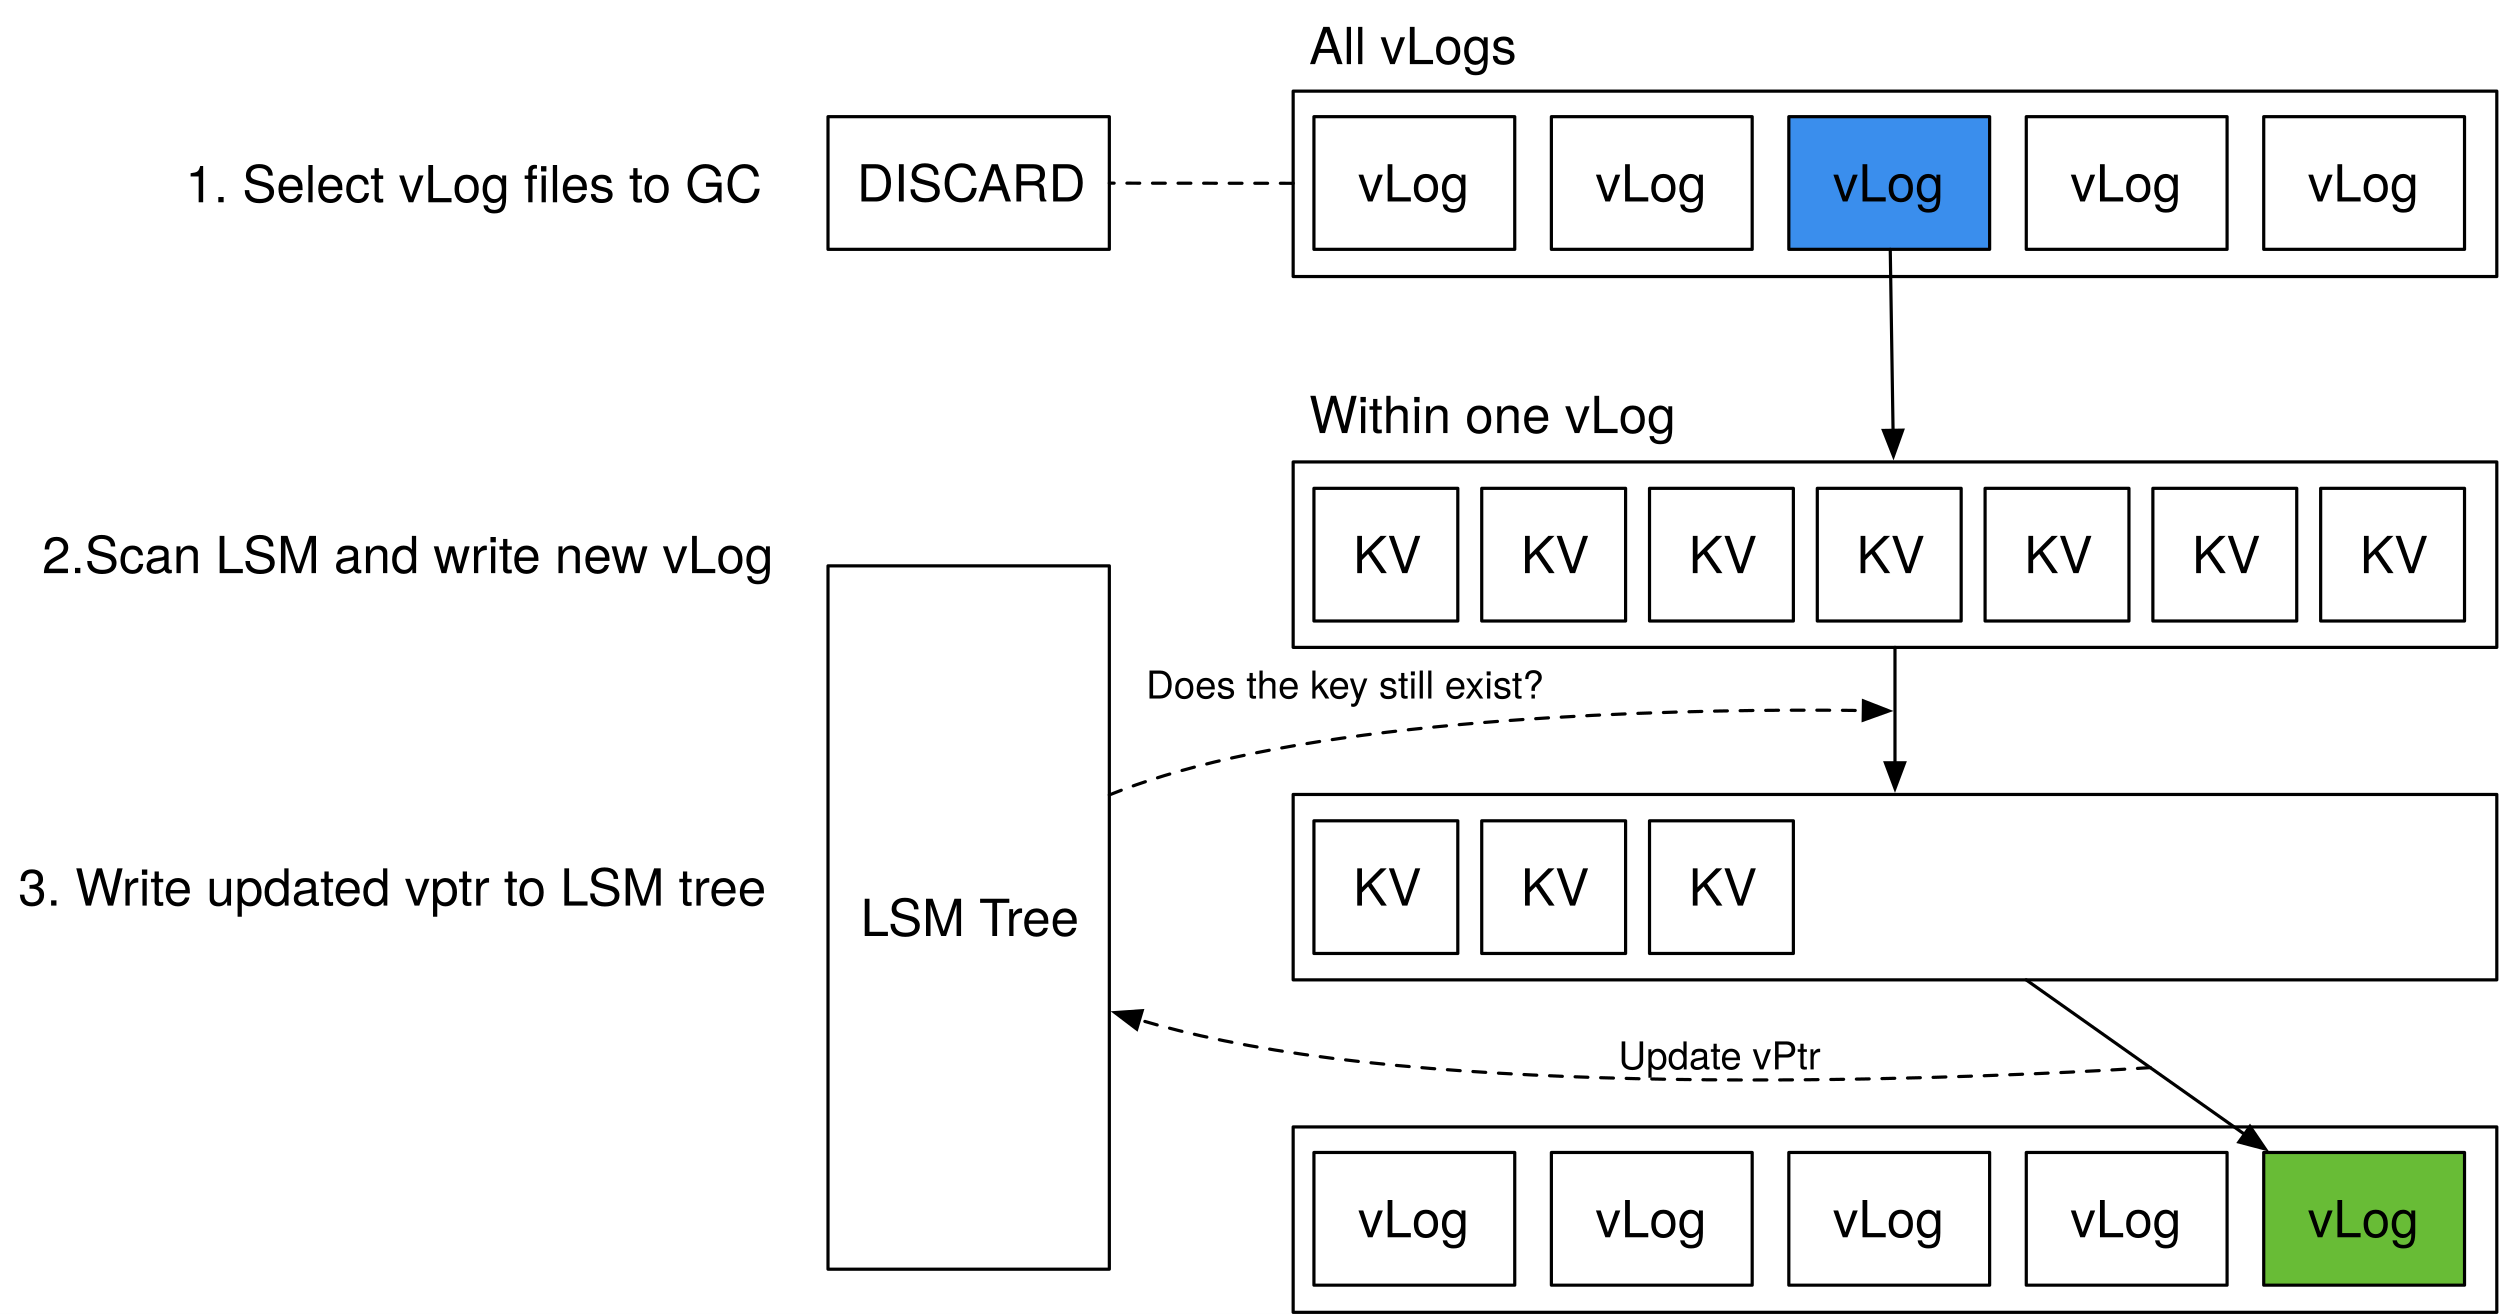
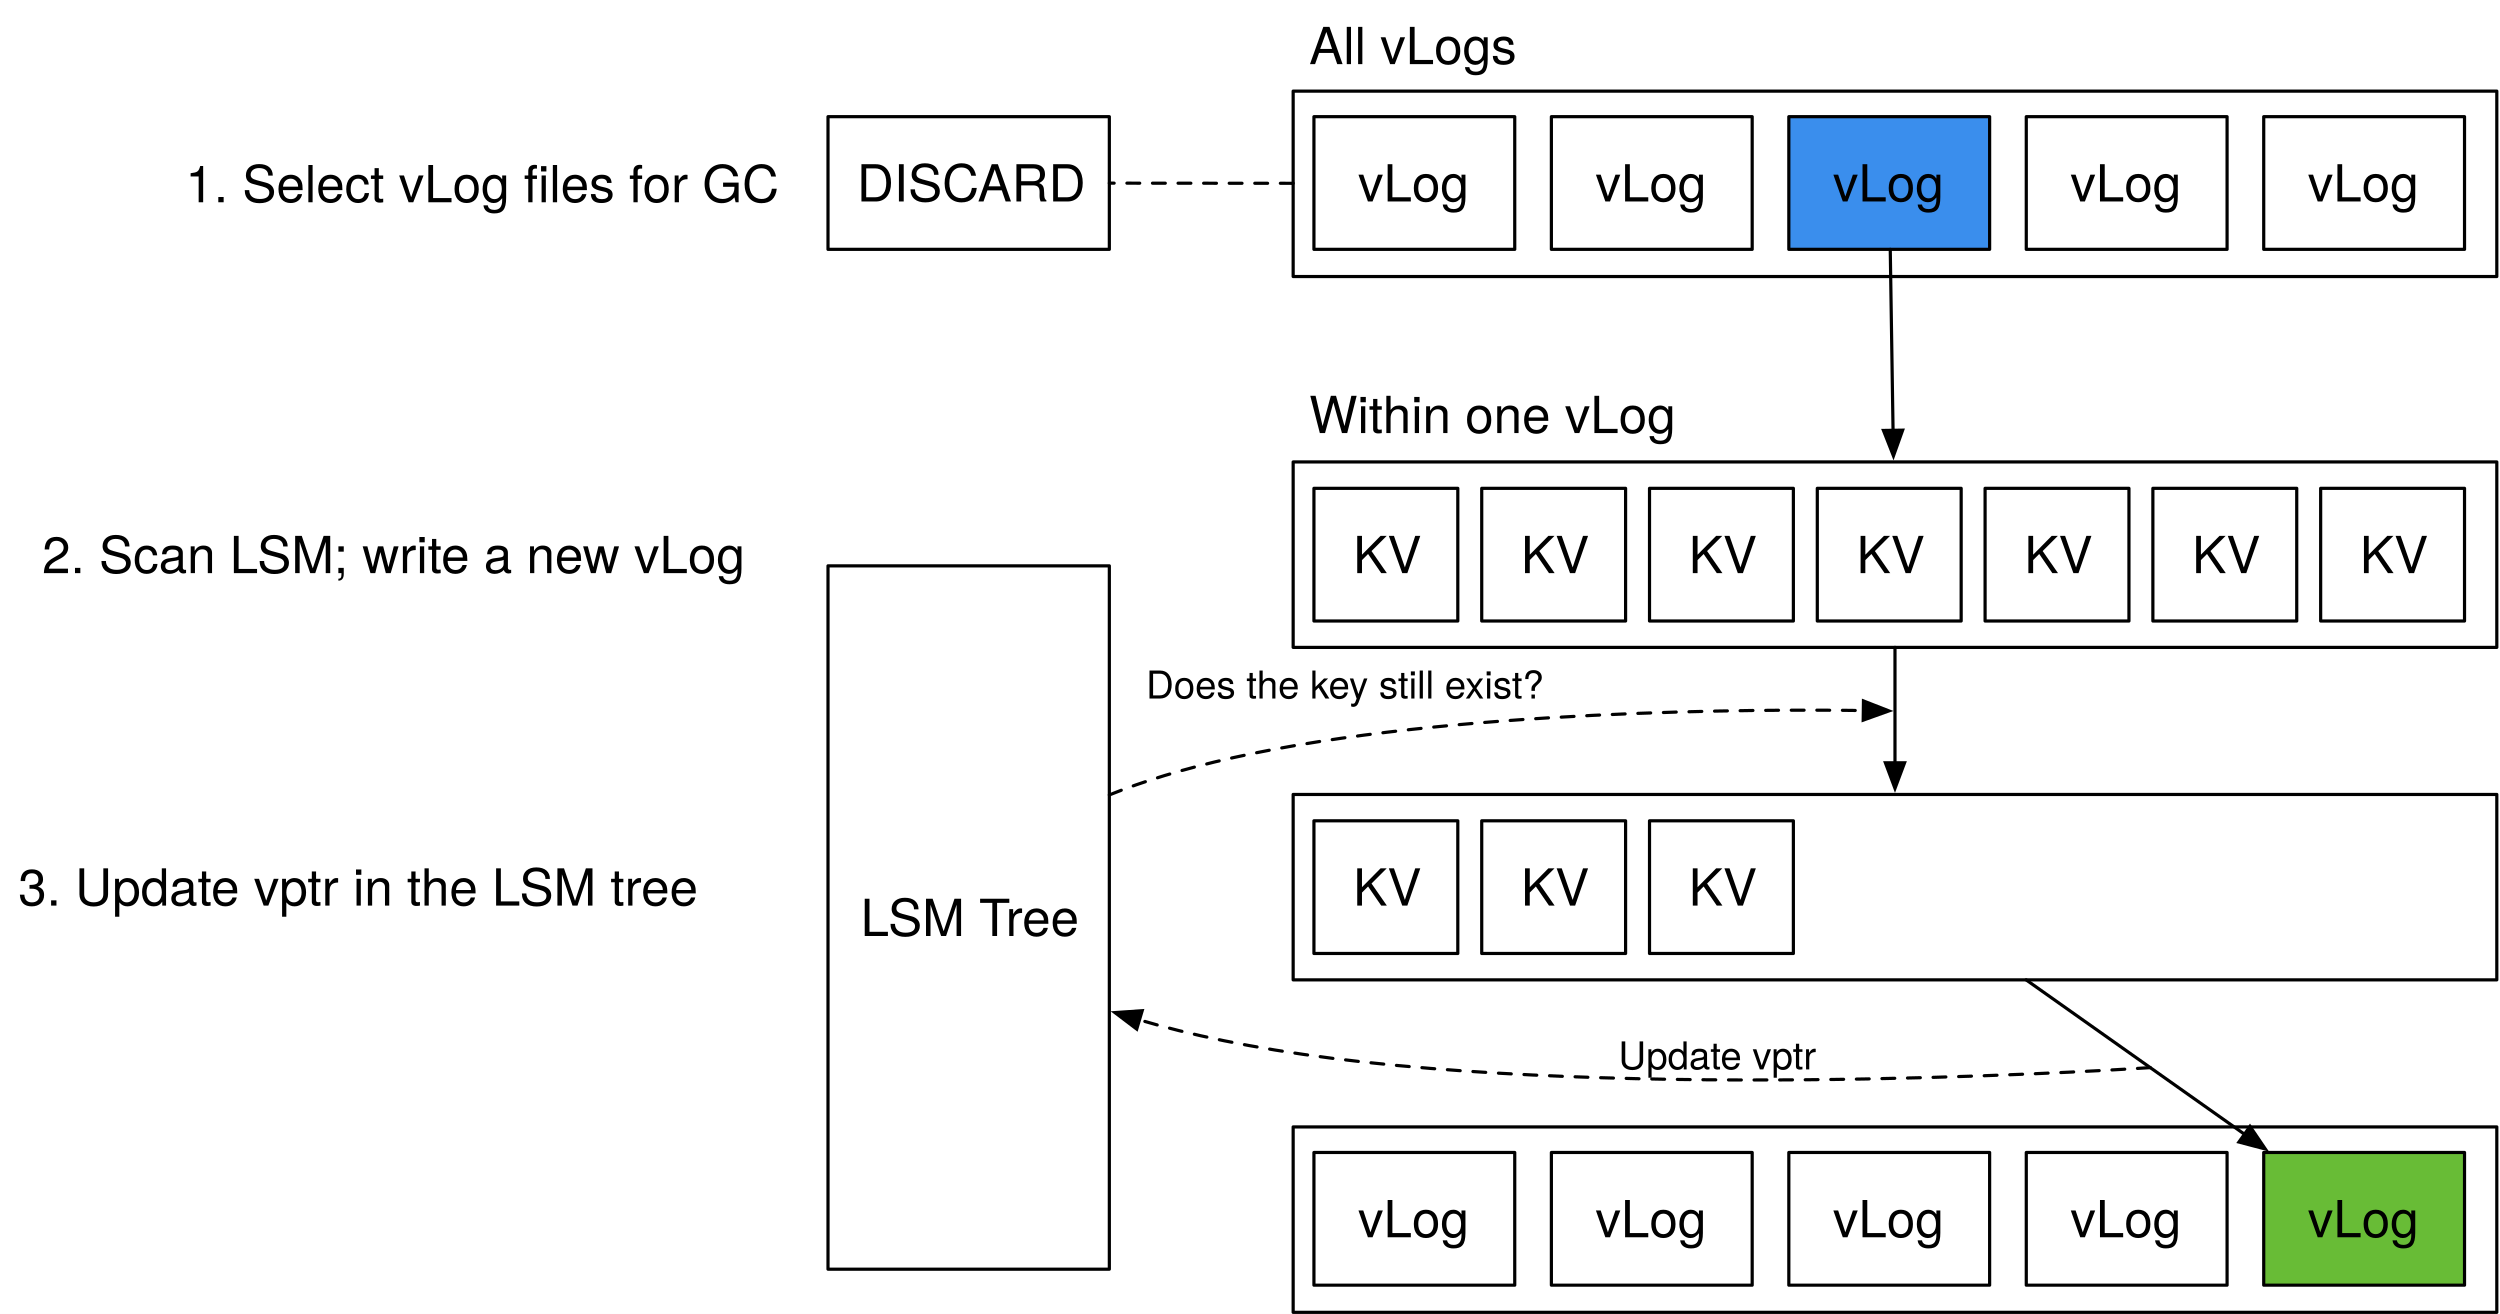
<svg xmlns="http://www.w3.org/2000/svg" version="1.1" viewBox="-153 423 782 411" width="782" height="411">
  <defs>
    <marker orient="auto" overflow="visible" markerUnits="strokeWidth" id="FilledArrow_Marker" stroke-linejoin="miter" stroke-miterlimit="10" viewBox="-1 -4 10 8" markerWidth="10" markerHeight="8" color="black">
      <g>
        <path d="M 8 0 L 0 -3 L 0 3 Z" fill="currentColor" stroke="currentColor" stroke-width="1" />
      </g>
    </marker>
  </defs>
  <g id="gc-badger" stroke="none" fill-opacity="1" fill="none" stroke-opacity="1" stroke-dasharray="none">
    <rect fill="white" x="-153" y="423" width="782" height="411" />
    <g id="gc-badger_Layer_1">
      <g id="Graphic_139">
        <rect x="251.5" y="451.5" width="376.5" height="58" fill="white" />
        <rect x="251.5" y="451.5" width="376.5" height="58" stroke="black" stroke-linecap="round" stroke-linejoin="round" stroke-width="1" />
      </g>
      <g id="Graphic_134">
        <rect x="258" y="459.5" width="62.81" height="41.5" fill="white" />
        <rect x="258" y="459.5" width="62.81" height="41.5" stroke="black" stroke-linecap="round" stroke-linejoin="round" stroke-width="1" />
        <text transform="translate(263 471.026)" fill="black">
          <tspan font-family="Helvetica Neue" font-size="16" fill="black" x="8.773" y="15">vLog</tspan>
        </text>
      </g>
      <g id="Graphic_133">
        <rect x="332.273" y="459.5" width="62.81" height="41.5" fill="white" />
        <rect x="332.273" y="459.5" width="62.81" height="41.5" stroke="black" stroke-linecap="round" stroke-linejoin="round" stroke-width="1" />
        <text transform="translate(337.2732 471.026)" fill="black">
          <tspan font-family="Helvetica Neue" font-size="16" fill="black" x="8.773" y="15">vLog</tspan>
        </text>
      </g>
      <g id="Graphic_132">
        <rect x="406.546" y="459.5" width="62.81" height="41.5" fill="#3a8eed" />
        <rect x="406.546" y="459.5" width="62.81" height="41.5" stroke="black" stroke-linecap="round" stroke-linejoin="round" stroke-width="1" />
        <text transform="translate(411.5463 471.026)" fill="black">
          <tspan font-family="Helvetica Neue" font-size="16" fill="black" x="8.773" y="15">vLog</tspan>
        </text>
      </g>
      <g id="Graphic_137">
        <rect x="480.82" y="459.5" width="62.81" height="41.5" fill="white" />
        <rect x="480.82" y="459.5" width="62.81" height="41.5" stroke="black" stroke-linecap="round" stroke-linejoin="round" stroke-width="1" />
        <text transform="translate(485.8195 471.026)" fill="black">
          <tspan font-family="Helvetica Neue" font-size="16" fill="black" x="8.773" y="15">vLog</tspan>
        </text>
      </g>
      <g id="Graphic_136">
        <rect x="555.093" y="459.5" width="62.81" height="41.5" fill="white" />
        <rect x="555.093" y="459.5" width="62.81" height="41.5" stroke="black" stroke-linecap="round" stroke-linejoin="round" stroke-width="1" />
        <text transform="translate(560.0926 471.026)" fill="black">
          <tspan font-family="Helvetica Neue" font-size="16" fill="black" x="8.773" y="15">vLog</tspan>
        </text>
      </g>
      <g id="Graphic_138">
        <rect x="106" y="459.5" width="88" height="41.5" fill="white" />
        <rect x="106" y="459.5" width="88" height="41.5" stroke="black" stroke-linecap="round" stroke-linejoin="round" stroke-width="1" />
        <text transform="translate(111 471.026)" fill="black">
          <tspan font-family="Helvetica Neue" font-size="16" fill="black" x="4.04" y="15">DISCARD</tspan>
        </text>
      </g>
      <g id="Line_140">
        <line x1="251.5" y1="480.338" x2="194" y2="480.288" stroke="black" stroke-linecap="round" stroke-linejoin="round" stroke-dasharray="4.0,4.0" stroke-width="1" />
      </g>
      <g id="Graphic_142">
        <text transform="translate(256.5 428.052)" fill="black">
          <tspan font-family="Helvetica Neue" font-size="16" fill="black" x="0" y="15">All vLogs</tspan>
        </text>
      </g>
      <g id="Graphic_143">
        <rect x="251.5" y="567.5" width="376.5" height="58" fill="white" />
        <rect x="251.5" y="567.5" width="376.5" height="58" stroke="black" stroke-linecap="round" stroke-linejoin="round" stroke-width="1" />
      </g>
      <g id="Line_144">
        <line x1="438.272" y1="501" x2="439.148" y2="557.601" marker-end="url(#FilledArrow_Marker)" stroke="black" stroke-linecap="round" stroke-linejoin="round" stroke-width="1" />
      </g>
      <g id="Graphic_145">
        <text transform="translate(256.5 543.47)" fill="black">
          <tspan font-family="Helvetica Neue" font-size="16" fill="black" x="0" y="15">Within one vLog</tspan>
        </text>
      </g>
      <g id="Graphic_146">
        <rect x="258" y="575.75" width="45" height="41.5" fill="white" />
        <rect x="258" y="575.75" width="45" height="41.5" stroke="black" stroke-linecap="round" stroke-linejoin="round" stroke-width="1" />
        <text transform="translate(263 587.276)" fill="black">
          <tspan font-family="Helvetica Neue" font-size="16" fill="black" x="7.276" y="15">KV</tspan>
        </text>
      </g>
      <g id="Graphic_148">
        <rect x="310.484" y="575.75" width="45" height="41.5" fill="white" />
        <rect x="310.484" y="575.75" width="45" height="41.5" stroke="black" stroke-linecap="round" stroke-linejoin="round" stroke-width="1" />
        <text transform="translate(315.4838 587.276)" fill="black">
          <tspan font-family="Helvetica Neue" font-size="16" fill="black" x="7.276" y="15">KV</tspan>
        </text>
      </g>
      <g id="Graphic_153">
        <rect x="362.968" y="575.75" width="45" height="41.5" fill="white" />
        <rect x="362.968" y="575.75" width="45" height="41.5" stroke="black" stroke-linecap="round" stroke-linejoin="round" stroke-width="1" />
        <text transform="translate(367.9676 587.276)" fill="black">
          <tspan font-family="Helvetica Neue" font-size="16" fill="black" x="7.276" y="15">KV</tspan>
        </text>
      </g>
      <g id="Graphic_156">
        <rect x="415.452" y="575.75" width="45" height="41.5" fill="white" />
        <rect x="415.452" y="575.75" width="45" height="41.5" stroke="black" stroke-linecap="round" stroke-linejoin="round" stroke-width="1" />
        <text transform="translate(420.4515 587.276)" fill="black">
          <tspan font-family="Helvetica Neue" font-size="16" fill="black" x="7.276" y="15">KV</tspan>
        </text>
      </g>
      <g id="Graphic_155">
        <rect x="467.935" y="575.75" width="45" height="41.5" fill="white" />
        <rect x="467.935" y="575.75" width="45" height="41.5" stroke="black" stroke-linecap="round" stroke-linejoin="round" stroke-width="1" />
        <text transform="translate(472.9353 587.276)" fill="black">
          <tspan font-family="Helvetica Neue" font-size="16" fill="black" x="7.276" y="15">KV</tspan>
        </text>
      </g>
      <g id="Graphic_154">
        <rect x="520.419" y="575.75" width="45" height="41.5" fill="white" />
        <rect x="520.419" y="575.75" width="45" height="41.5" stroke="black" stroke-linecap="round" stroke-linejoin="round" stroke-width="1" />
        <text transform="translate(525.4191 587.276)" fill="black">
          <tspan font-family="Helvetica Neue" font-size="16" fill="black" x="7.276" y="15">KV</tspan>
        </text>
      </g>
      <g id="Graphic_157">
        <rect x="572.903" y="575.75" width="45" height="41.5" fill="white" />
        <rect x="572.903" y="575.75" width="45" height="41.5" stroke="black" stroke-linecap="round" stroke-linejoin="round" stroke-width="1" />
        <text transform="translate(577.903 587.276)" fill="black">
          <tspan font-family="Helvetica Neue" font-size="16" fill="black" x="7.276" y="15">KV</tspan>
        </text>
      </g>
      <g id="Graphic_158">
        <rect x="106" y="600" width="88" height="220" fill="white" />
        <rect x="106" y="600" width="88" height="220" stroke="black" stroke-linecap="round" stroke-linejoin="round" stroke-width="1" />
        <text transform="translate(111 700.776)" fill="black">
          <tspan font-family="Helvetica Neue" font-size="16" fill="black" x="5.208" y="15">LSM Tree</tspan>
        </text>
      </g>
      <g id="Graphic_159">
        <rect x="251.5" y="671.5" width="376.5" height="58" fill="white" />
        <rect x="251.5" y="671.5" width="376.5" height="58" stroke="black" stroke-linecap="round" stroke-linejoin="round" stroke-width="1" />
      </g>
      <g id="Graphic_162">
        <rect x="258" y="679.75" width="45" height="41.5" fill="white" />
        <rect x="258" y="679.75" width="45" height="41.5" stroke="black" stroke-linecap="round" stroke-linejoin="round" stroke-width="1" />
        <text transform="translate(263 691.276)" fill="black">
          <tspan font-family="Helvetica Neue" font-size="16" fill="black" x="7.276" y="15">KV</tspan>
        </text>
      </g>
      <g id="Graphic_161">
        <rect x="310.484" y="679.75" width="45" height="41.5" fill="white" />
        <rect x="310.484" y="679.75" width="45" height="41.5" stroke="black" stroke-linecap="round" stroke-linejoin="round" stroke-width="1" />
        <text transform="translate(315.4838 691.276)" fill="black">
          <tspan font-family="Helvetica Neue" font-size="16" fill="black" x="7.276" y="15">KV</tspan>
        </text>
      </g>
      <g id="Graphic_160">
        <rect x="362.968" y="679.75" width="45" height="41.5" fill="white" />
        <rect x="362.968" y="679.75" width="45" height="41.5" stroke="black" stroke-linecap="round" stroke-linejoin="round" stroke-width="1" />
        <text transform="translate(367.9676 691.276)" fill="black">
          <tspan font-family="Helvetica Neue" font-size="16" fill="black" x="7.276" y="15">KV</tspan>
        </text>
      </g>
      <g id="Line_163">
        <line x1="439.75" y1="625.5" x2="439.75" y2="661.6" marker-end="url(#FilledArrow_Marker)" stroke="black" stroke-linecap="round" stroke-linejoin="round" stroke-width="1" />
      </g>
      <g id="Line_164">
        <path d="M 194 671.65 C 204.307 667.486 217.027 663.497 232.727 660 C 300.939 644.805 398.736 644.819 429.85 645.258" marker-end="url(#FilledArrow_Marker)" stroke="black" stroke-linecap="round" stroke-linejoin="round" stroke-dasharray="4.0,4.0" stroke-width="1" />
      </g>
      <g id="Graphic_165">
        <text transform="translate(205.5 630.5)" fill="black">
          <tspan font-family="Helvetica Neue" font-size="12" fill="black" x="7958079e-19" y="11">Does the key still exist?</tspan>
        </text>
      </g>
      <g id="Graphic_173">
        <rect x="251.5" y="775.5" width="376.5" height="58" fill="white" />
        <rect x="251.5" y="775.5" width="376.5" height="58" stroke="black" stroke-linecap="round" stroke-linejoin="round" stroke-width="1" />
      </g>
      <g id="Graphic_172">
        <rect x="258" y="783.5" width="62.81" height="41.5" fill="white" />
        <rect x="258" y="783.5" width="62.81" height="41.5" stroke="black" stroke-linecap="round" stroke-linejoin="round" stroke-width="1" />
        <text transform="translate(263 795.026)" fill="black">
          <tspan font-family="Helvetica Neue" font-size="16" fill="black" x="8.773" y="15">vLog</tspan>
        </text>
      </g>
      <g id="Graphic_171">
        <rect x="332.273" y="783.5" width="62.81" height="41.5" fill="white" />
        <rect x="332.273" y="783.5" width="62.81" height="41.5" stroke="black" stroke-linecap="round" stroke-linejoin="round" stroke-width="1" />
        <text transform="translate(337.2732 795.026)" fill="black">
          <tspan font-family="Helvetica Neue" font-size="16" fill="black" x="8.773" y="15">vLog</tspan>
        </text>
      </g>
      <g id="Graphic_169">
        <rect x="480.82" y="783.5" width="62.81" height="41.5" fill="white" />
        <rect x="480.82" y="783.5" width="62.81" height="41.5" stroke="black" stroke-linecap="round" stroke-linejoin="round" stroke-width="1" />
        <text transform="translate(485.8195 795.026)" fill="black">
          <tspan font-family="Helvetica Neue" font-size="16" fill="black" x="8.773" y="15">vLog</tspan>
        </text>
      </g>
      <g id="Graphic_168">
        <rect x="555.093" y="783.5" width="62.81" height="41.5" fill="#68bc36" />
        <rect x="555.093" y="783.5" width="62.81" height="41.5" stroke="black" stroke-linecap="round" stroke-linejoin="round" stroke-width="1" />
        <text transform="translate(560.0926 795.026)" fill="black">
          <tspan font-family="Helvetica Neue" font-size="16" fill="black" x="8.773" y="15">vLog</tspan>
        </text>
      </g>
      <g id="Line_175">
        <line x1="480.769" y1="729.5" x2="549.064" y2="777.785" marker-end="url(#FilledArrow_Marker)" stroke="black" stroke-linecap="round" stroke-linejoin="round" stroke-width="1" />
      </g>
      <g id="Graphic_176">
        <rect x="406.546" y="783.5" width="62.81" height="41.5" fill="white" />
        <rect x="406.546" y="783.5" width="62.81" height="41.5" stroke="black" stroke-linecap="round" stroke-linejoin="round" stroke-width="1" />
        <text transform="translate(411.5463 795.026)" fill="black">
          <tspan font-family="Helvetica Neue" font-size="16" fill="black" x="8.773" y="15">vLog</tspan>
        </text>
      </g>
      <g id="Line_178">
        <path d="M 519.597 756.951 C 519.597 756.951 368.56 767.356 263.851 754.054 C 238.526 750.837 218.791 746.599 203.424 742.022" marker-end="url(#FilledArrow_Marker)" stroke="black" stroke-linecap="round" stroke-linejoin="round" stroke-dasharray="4.0,4.0" stroke-width="1" />
      </g>
      <g id="Graphic_179">
        <text transform="translate(353.2416 746.5)" fill="black">
-           <tspan font-family="Helvetica Neue" font-size="12" fill="black" x="5684342e-19" y="11">Update vPtr</tspan>
+           <tspan font-family="Helvetica Neue" font-size="12" fill="black" x="5684342e-19" y="11">Update vptr</tspan>
        </text>
      </g>
      <g id="Graphic_180">
        <text transform="translate(-95 471.276)" fill="black">
-           <tspan font-family="Helvetica Neue" font-size="16" fill="black" x="15063506e-19" y="15">1. Select vLog files to GC</tspan>
+           <tspan font-family="Helvetica Neue" font-size="16" fill="black" x="15063506e-19" y="15">1. Select vLog files for GC</tspan>
        </text>
      </g>
      <g id="Graphic_181">
        <text transform="translate(-139.828 587.276)" fill="black">
-           <tspan font-family="Helvetica Neue" font-size="16" fill="black" x="27853275e-19" y="15">2.Scan LSM and write new vLog</tspan>
+           <tspan font-family="Helvetica Neue" font-size="16" fill="black" x="27853275e-19" y="15">2. Scan LSM; write a new vLog</tspan>
        </text>
      </g>
      <g id="Graphic_182">
        <text transform="translate(-147.3 691.276)" fill="black">
-           <tspan font-family="Helvetica Neue" font-size="16" fill="black" x="0" y="15">3. Write updated vptr to LSM tree</tspan>
+           <tspan font-family="Helvetica Neue" font-size="16" fill="black" x="0" y="15">3. Update vptr in the LSM tree</tspan>
        </text>
      </g>
    </g>
  </g>
</svg>
